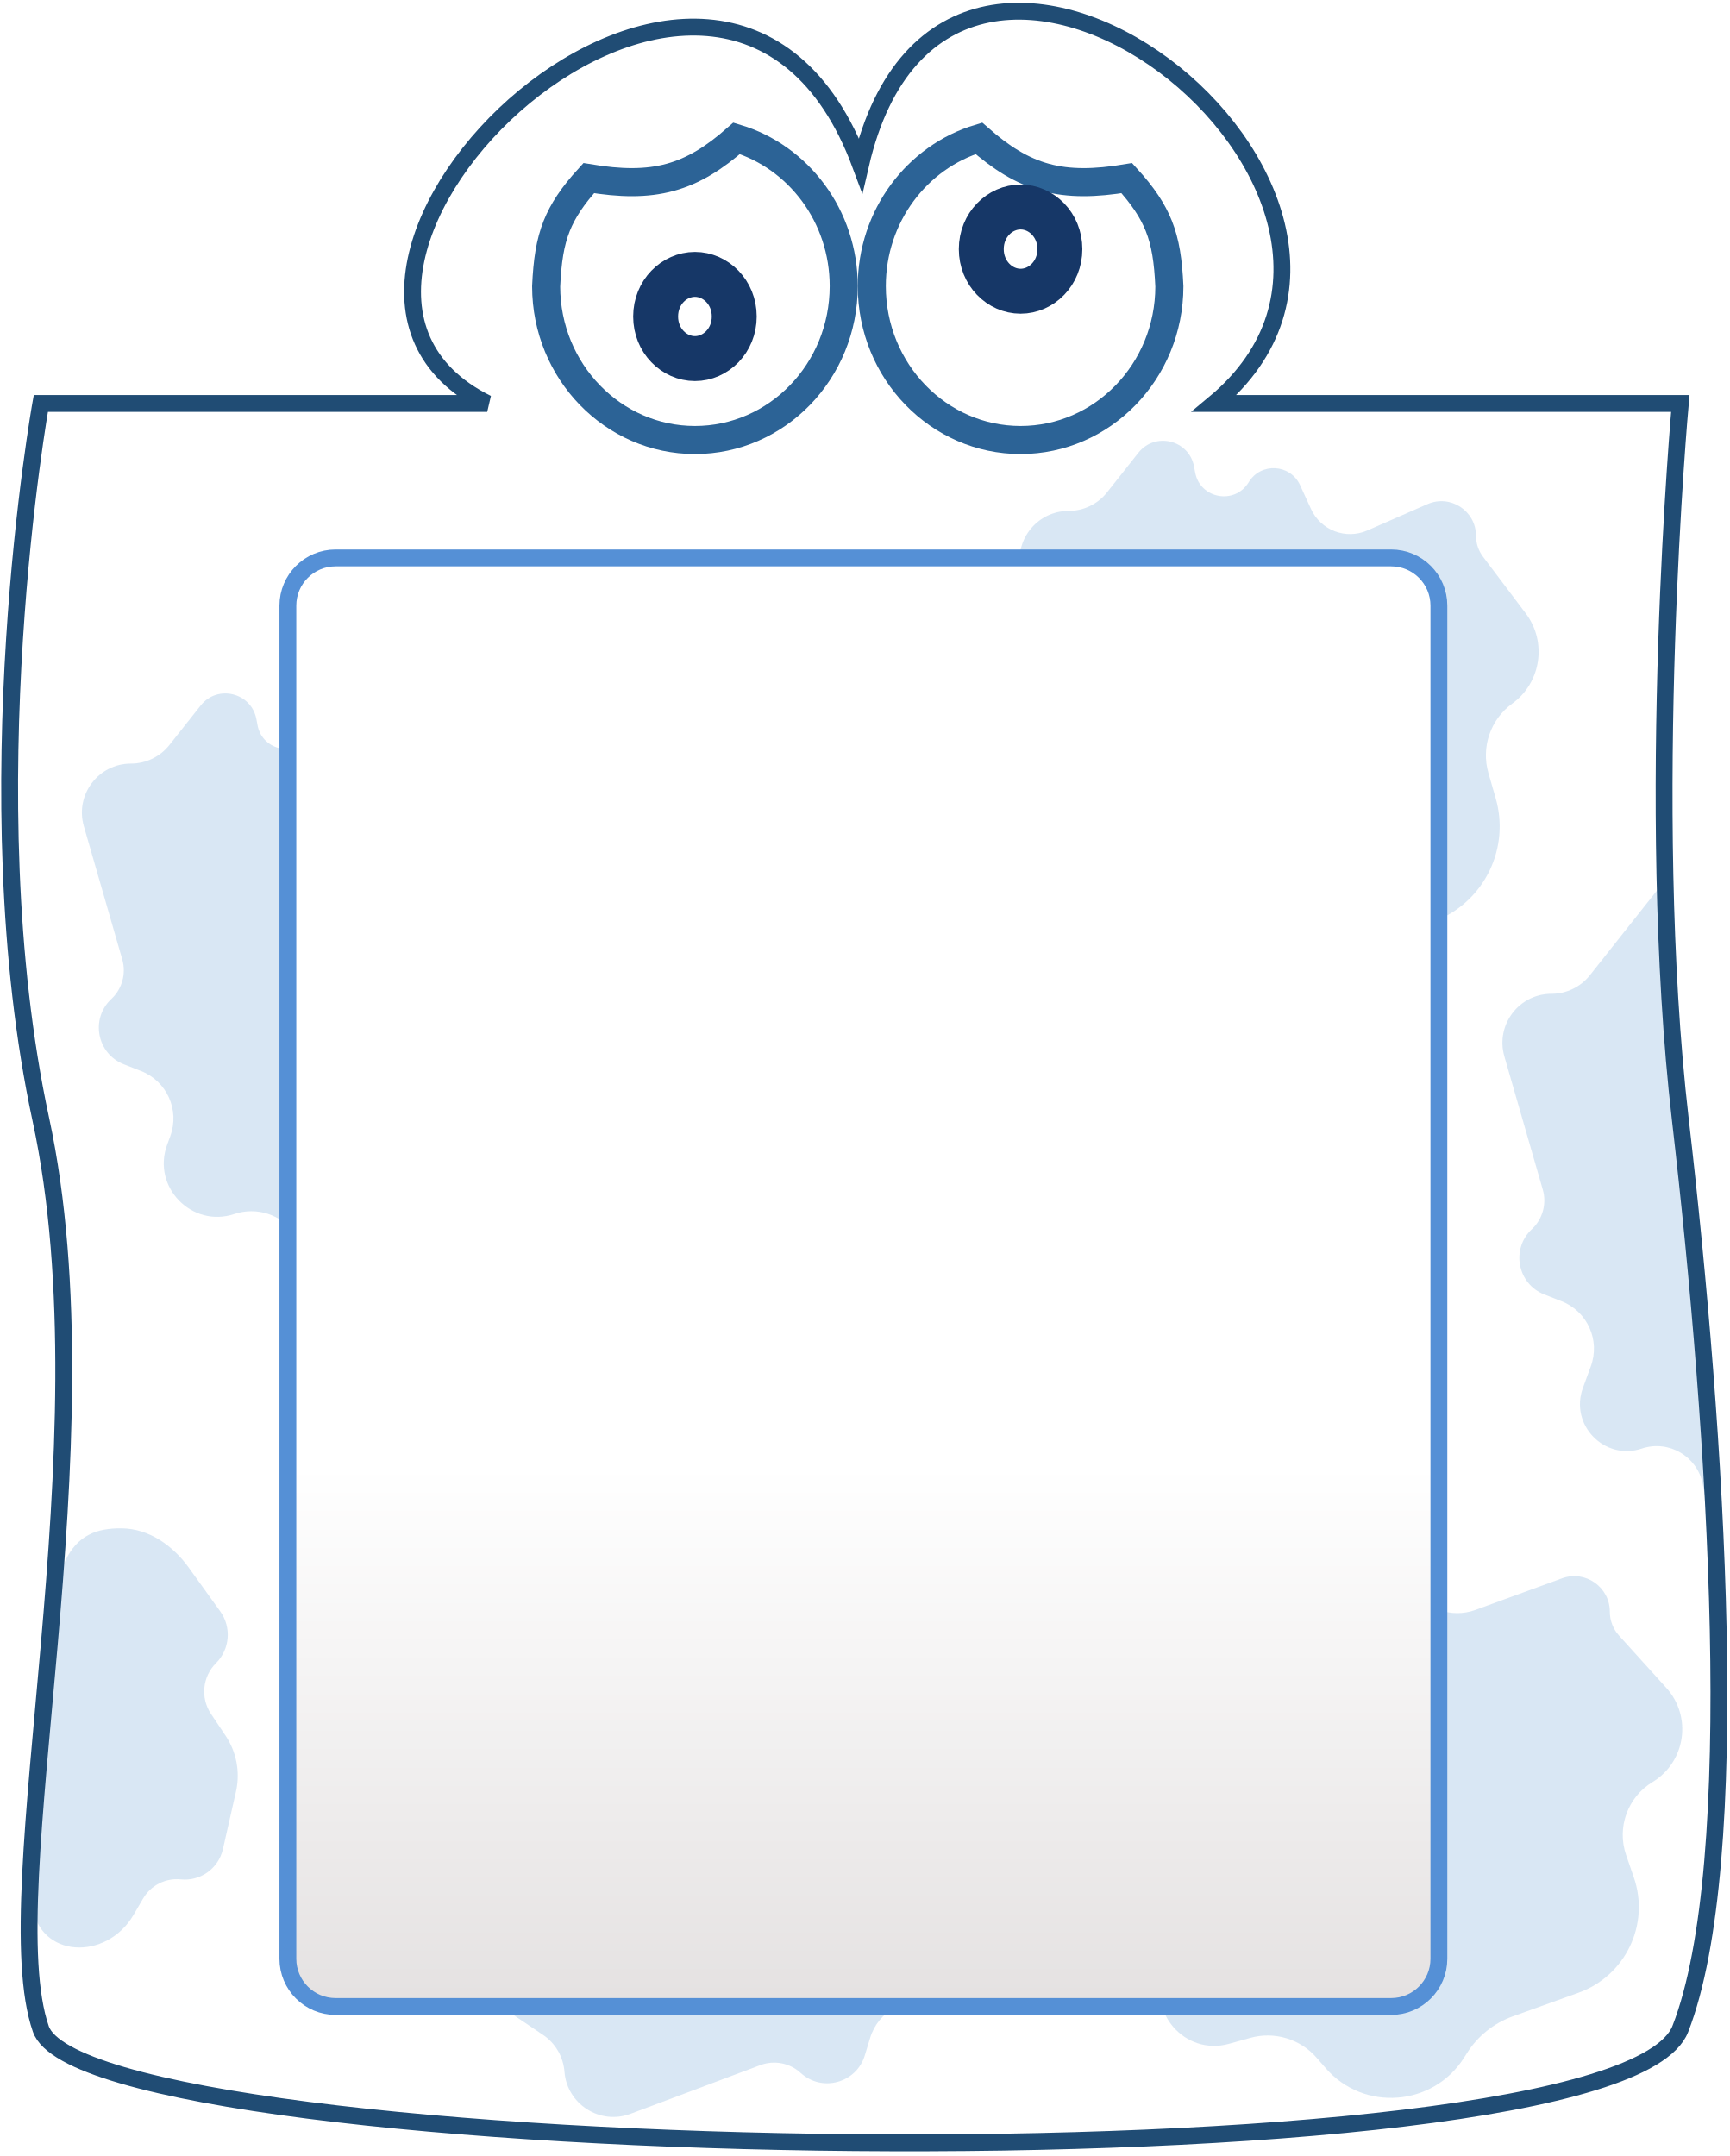
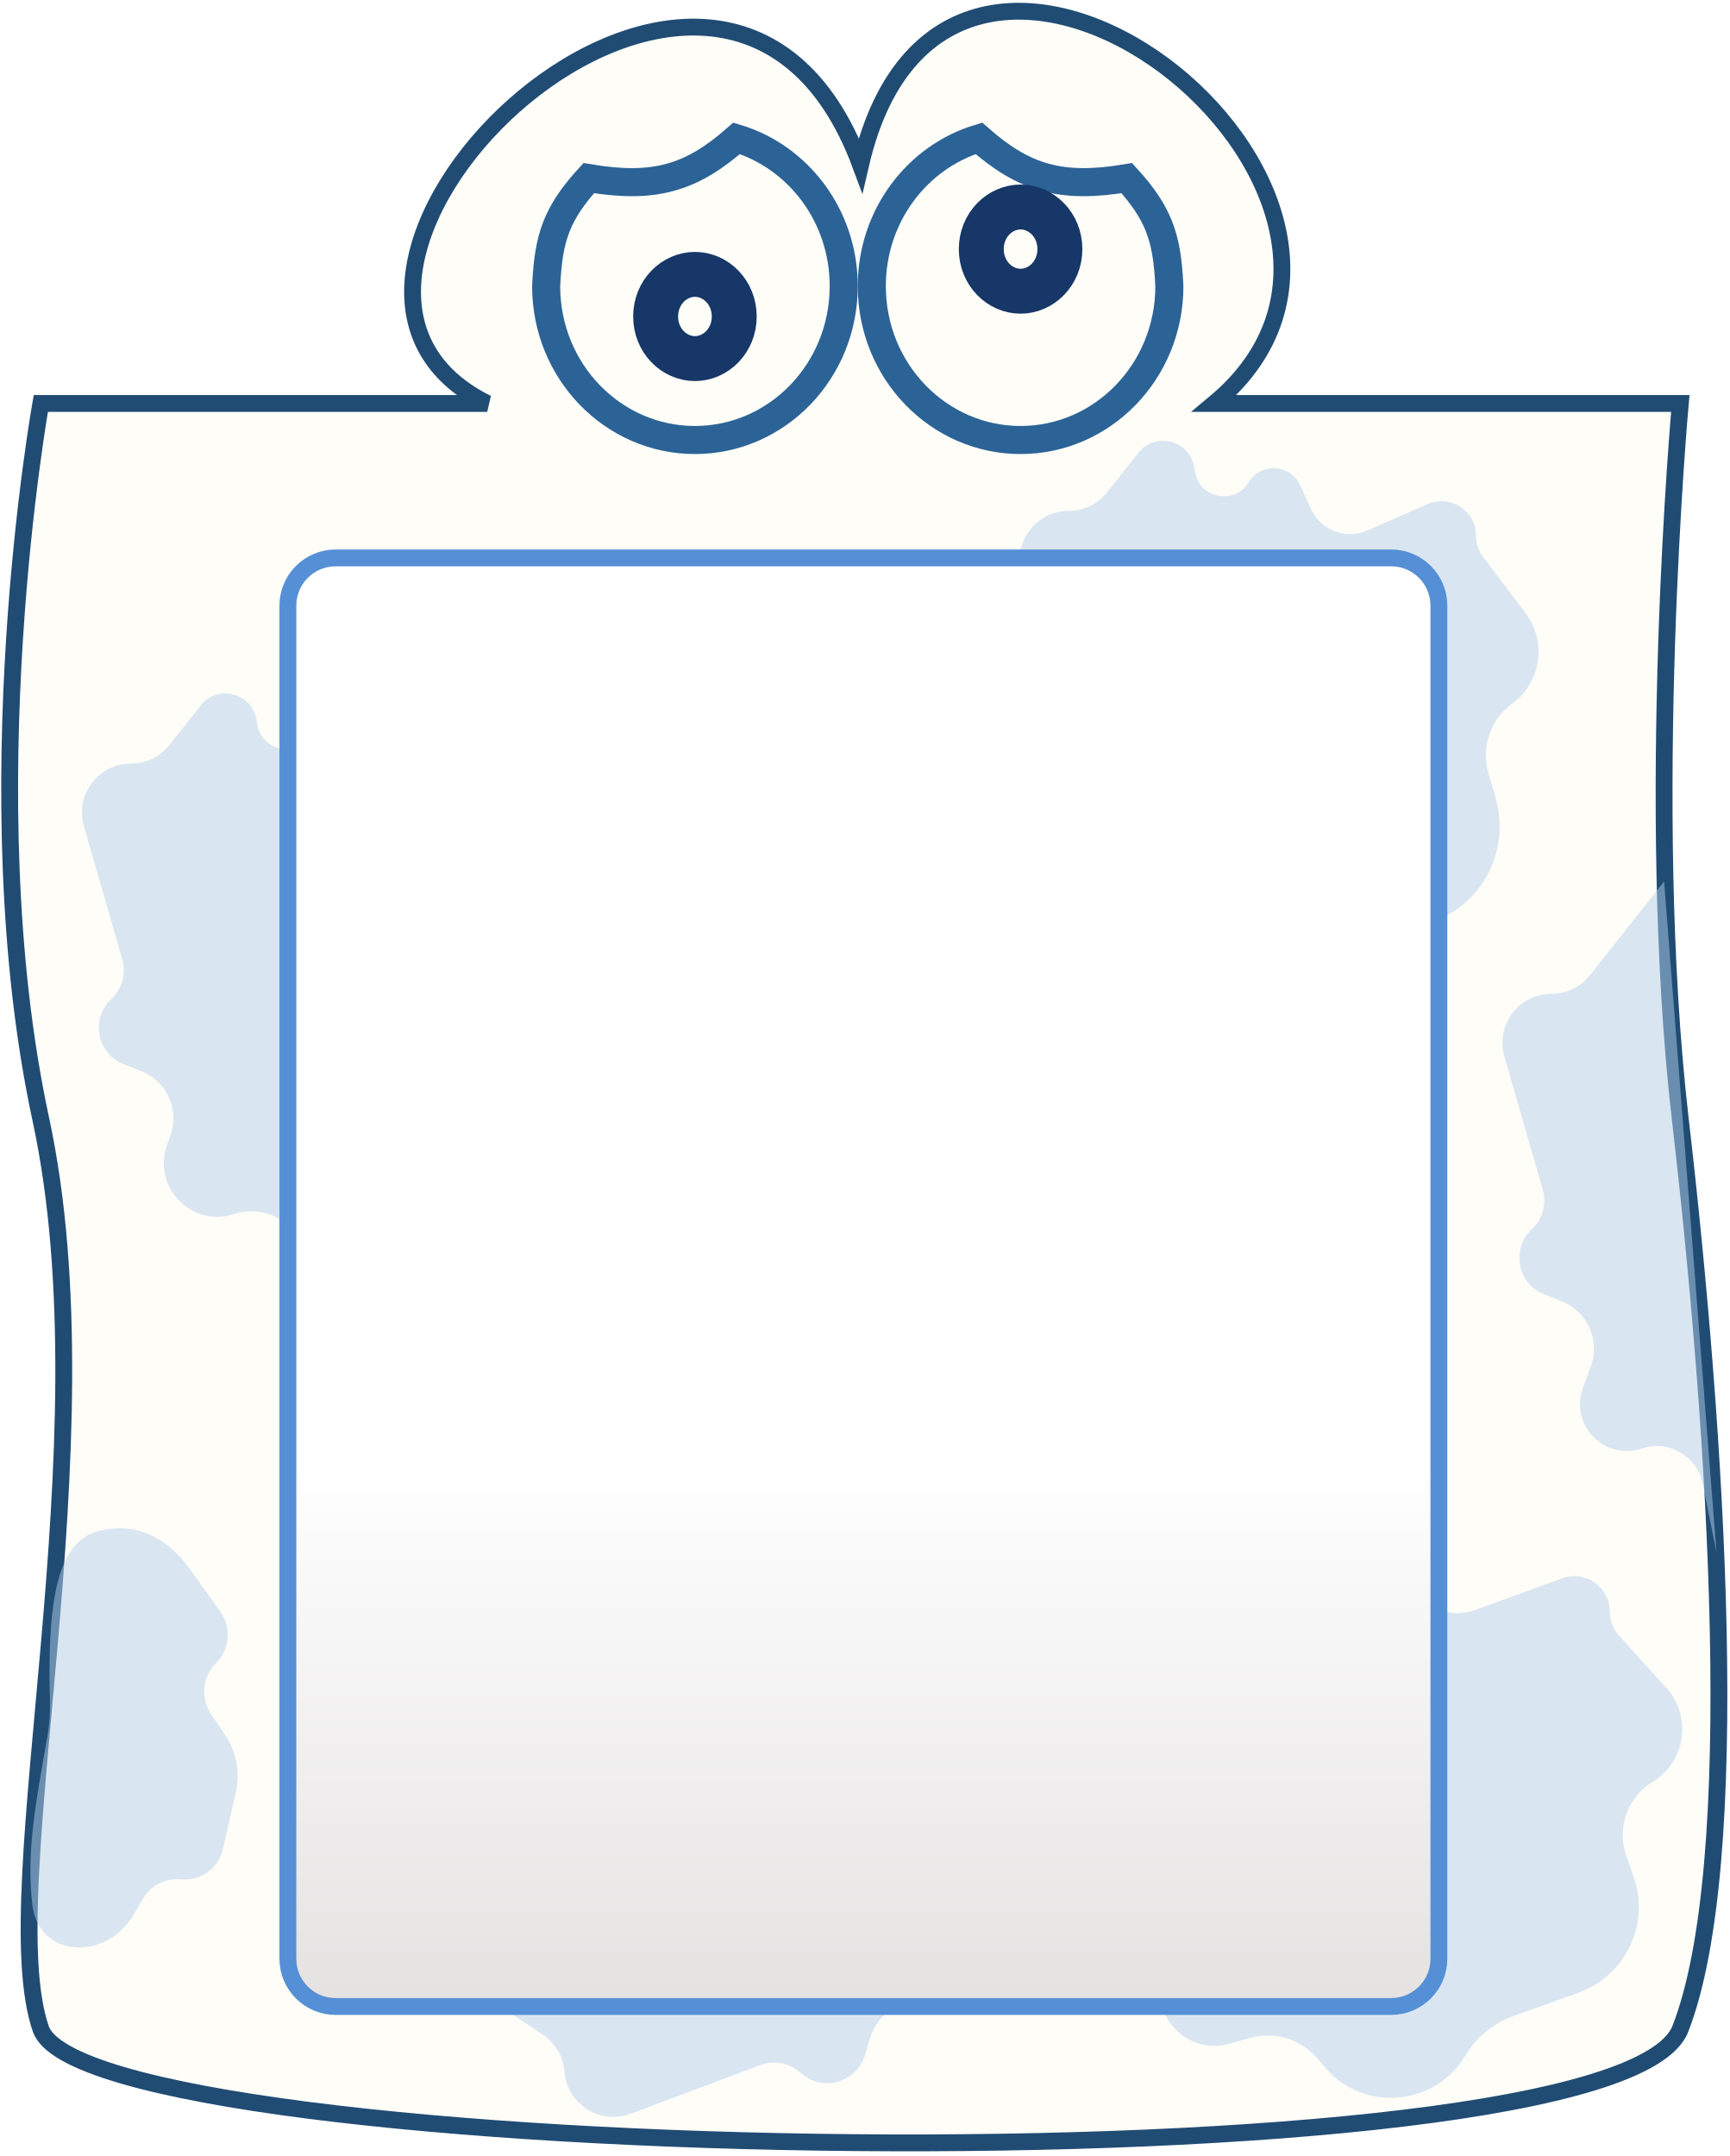
<svg xmlns="http://www.w3.org/2000/svg" width="308" height="384" viewBox="0 0 308 384" fill="none">
+   <path d="M86.772 71.863L7.272 71.864C7.272 71.864 -5.228 141.37 7.272 199.37C19.772 257.37 -1.226 336.87 7.272 361.37C15.771 385.87 287.77 390.87 299.271 361.37C310.772 331.87 305.771 255.37 299.271 199.37C292.771 143.37 299.271 71.864 299.271 71.864L216.271 71.864C260.771 34.866 168.772 -37.629 153.272 29.365C128.772 -36.629 40.272 48.856 86.772 71.863Z" fill="#FFFDF8" stroke="#204C74" stroke-width="3" />
  <path d="M251.342 282.454L249.175 278.515C246.87 274.323 240.986 273.957 238.178 277.83C234.884 282.372 227.773 280.914 226.534 275.441L226.467 275.145C225.291 269.955 218.806 268.17 215.14 272.028L207.781 279.775C205.824 281.834 203.109 283 200.268 283C193.146 283 188.147 290.02 190.477 296.751L197.674 317.544C198.597 320.208 197.72 323.164 195.495 324.895C191.331 328.134 192.477 334.71 197.491 336.349L202.111 337.86C207.258 339.542 209.833 345.296 207.658 350.255L207.425 350.785C204.142 358.27 211.029 366.208 218.903 364.014L222.686 362.96C226.98 361.763 231.581 363.144 234.506 366.508L236.107 368.348C242.887 376.145 255.268 375.195 260.778 366.454L261.262 365.687C263.177 362.65 266.052 360.34 269.431 359.126L281.156 354.912C289.504 351.912 293.888 342.758 290.991 334.374L289.617 330.396C287.925 325.498 289.883 320.084 294.316 317.4C300.228 313.822 301.412 305.742 296.776 300.618L288.355 291.31C287.3 290.145 286.717 288.63 286.717 287.059C286.717 282.658 282.341 279.597 278.207 281.107L262.77 286.742C258.424 288.329 253.571 286.508 251.342 282.454Z" fill="#B5D1EB" fill-opacity="0.5" />
  <path d="M233.497 90.656L231.55 86.408C229.815 82.624 224.552 82.324 222.4 85.887C219.939 89.96 213.75 88.844 212.868 84.168L212.662 83.078C211.771 78.354 205.738 76.868 202.755 80.636L197.173 87.688C195.516 89.78 192.994 91 190.325 91C184.514 91 180.324 96.57 181.934 102.154L188.777 125.876C189.507 128.406 188.754 131.132 186.829 132.928C183.068 136.439 184.257 142.673 189.047 144.553L192.127 145.761C196.718 147.562 199.032 152.698 197.339 157.33L196.764 158.903C194.021 166.406 201.168 173.754 208.745 171.22C212.695 169.899 217.047 171.295 219.491 174.668L220.6 176.198C225.871 183.472 236.948 182.677 241.126 174.725L241.959 173.14C243.366 170.461 245.649 168.346 248.427 167.148L256.171 163.809C264.534 160.202 268.912 150.942 266.393 142.19L265.091 137.669C263.766 133.066 265.465 128.125 269.341 125.31C274.492 121.569 275.573 114.33 271.74 109.247L264.126 99.148C263.32 98.079 262.883 96.775 262.883 95.436C262.883 90.986 258.316 88.001 254.241 89.786L243.529 94.479C239.702 96.156 235.238 94.454 233.497 90.656Z" fill="#B5D1EB" fill-opacity="0.5" />
  <path d="M303.252 264.271L305.717 276.5L298.609 185.5L296.383 157L283.173 173.688C281.516 175.78 278.994 177 276.325 177C270.514 177 266.324 182.57 267.934 188.154L274.777 211.876C275.507 214.406 274.754 217.132 272.829 218.928C269.068 222.439 270.257 228.673 275.047 230.553L278.127 231.761C282.718 233.562 285.032 238.698 283.339 243.33L281.921 247.211C279.518 253.783 285.778 260.219 292.415 257.999C297.178 256.406 302.26 259.347 303.252 264.271Z" fill="#B5D1EB" fill-opacity="0.5" />
  <path d="M39.221 286.992L33.619 279.206C30.78 275.261 26.51 272.251 21.65 272.206C12.669 272.124 8.157 277.442 8.896 302.882C8.956 304.933 8.834 306.996 8.481 309.017C6.397 320.937 4.635 329.856 5.769 339.304C6.909 348.803 18.964 349.312 23.788 341.049L25.482 338.149C26.859 335.791 29.487 334.455 32.203 334.732C35.705 335.09 38.923 332.778 39.702 329.345L42.025 319.107C42.804 315.67 42.135 312.065 40.174 309.137L37.575 305.256C35.675 302.419 36.048 298.634 38.466 296.223C40.949 293.748 41.268 289.838 39.221 286.992Z" fill="#B5D1EB" fill-opacity="0.5" />
  <path d="M66.497 135.656L64.55 131.408C62.815 127.623 57.552 127.324 55.4 130.887C52.939 134.96 46.75 133.844 45.868 129.168L45.662 128.078C44.771 123.354 38.738 121.867 35.755 125.637L30.172 132.688C28.516 134.78 25.994 136 23.325 136C17.514 136 13.323 141.57 14.934 147.154L21.777 170.876C22.507 173.406 21.754 176.132 19.829 177.928C16.068 181.439 17.257 187.673 22.047 189.553L25.127 190.761C29.718 192.562 32.032 197.698 30.339 202.33L29.764 203.903C27.021 211.406 34.168 218.754 41.745 216.22C45.696 214.899 50.047 216.295 52.491 219.668L53.6 221.198C58.871 228.472 69.948 227.677 74.126 219.725L74.959 218.14C76.366 215.461 78.649 213.346 81.427 212.148L89.171 208.809C97.534 205.202 101.912 195.942 99.393 187.19L98.091 182.669C96.766 178.066 98.465 173.125 102.341 170.31C107.492 166.569 108.573 159.33 104.74 154.247L97.126 144.148C96.32 143.079 95.883 141.775 95.883 140.435C95.883 135.986 91.316 133.001 87.241 134.786L76.529 139.479C72.702 141.156 68.237 139.454 66.497 135.656Z" fill="#B5D1EB" fill-opacity="0.5" />
  <path d="M96.832 325.968L92.749 328.24C89.111 330.264 89.221 335.534 92.941 337.403C97.193 339.539 96.562 345.796 91.969 347.039L90.898 347.329C86.258 348.585 85.245 354.715 89.235 357.397L96.699 362.413C98.914 363.902 100.327 366.321 100.534 368.982C100.986 374.776 106.866 378.52 112.307 376.48L135.425 367.812C137.891 366.887 140.666 367.426 142.607 369.205C146.4 372.682 152.523 371.011 154.024 366.089L154.989 362.925C156.427 358.208 161.368 355.501 166.118 356.829L167.73 357.279C175.424 359.43 182.194 351.733 179.078 344.377C177.453 340.541 178.507 336.094 181.68 333.395L183.119 332.17C189.96 326.349 188.306 315.367 180.052 311.821L178.407 311.114C175.628 309.92 173.342 307.808 171.931 305.131L167.999 297.671C163.753 289.614 154.18 285.969 145.65 289.162L141.245 290.811C136.758 292.491 131.701 291.182 128.592 287.537C124.462 282.692 117.161 282.177 112.391 286.394L102.916 294.771C101.912 295.658 100.646 296.194 99.311 296.299C94.875 296.645 92.254 301.43 94.351 305.354L99.863 315.668C101.832 319.354 100.484 323.937 96.832 325.968Z" fill="#B5D1EB" fill-opacity="0.5" />
-   <path d="M86.772 71.863L7.272 71.864C7.272 71.864 -5.228 141.37 7.272 199.37C19.772 257.37 -1.226 336.87 7.272 361.37C15.771 385.87 287.77 390.87 299.271 361.37C310.772 331.87 305.771 255.37 299.271 199.37C292.771 143.37 299.271 71.864 299.271 71.864L216.271 71.864C260.771 34.866 168.772 -37.629 153.272 29.365C128.772 -36.629 40.272 48.856 86.772 71.863Z" stroke="#204C74" stroke-width="3" />
  <path d="M150.271 50.96C150.271 66.171 138.335 78.369 123.771 78.369C109.226 78.369 97.301 66.201 97.272 51.016C97.48 46.469 97.968 43.209 99.156 40.234C100.236 37.53 101.958 34.905 104.858 31.724C110.506 32.666 115.1 32.75 119.36 31.585C123.605 30.425 127.272 28.092 131.195 24.64C142.176 27.949 150.271 38.445 150.271 50.96Z" stroke="#2C6396" stroke-width="5" />
  <path d="M130.771 56.369C130.771 60.681 127.472 63.869 123.771 63.869C120.071 63.869 116.771 60.681 116.771 56.369C116.771 52.058 120.071 48.869 123.771 48.869C127.472 48.869 130.771 52.058 130.771 56.369Z" stroke="#163767" stroke-width="8" />
  <path d="M155.271 50.96C155.271 66.171 167.208 78.369 181.771 78.369C196.317 78.369 208.242 66.201 208.271 51.016C208.063 46.469 207.575 43.209 206.387 40.234C205.307 37.53 203.585 34.905 200.685 31.724C195.037 32.666 190.443 32.75 186.183 31.585C181.938 30.425 178.271 28.092 174.348 24.64C163.367 27.949 155.271 38.445 155.271 50.96Z" stroke="#2C6396" stroke-width="5" />
  <path d="M174.771 44.369C174.771 48.681 178.071 51.869 181.771 51.869C185.472 51.869 188.771 48.681 188.771 44.369C188.771 40.058 185.472 36.869 181.771 36.869C178.071 36.869 174.771 40.058 174.771 44.369Z" stroke="#163767" stroke-width="8" />
-   <rect x="51.272" y="99.369" width="205" height="258" rx="8.5" fill="url(#paint0_linear_1518_14342)" stroke="#5590D6" stroke-width="3" />
+   <rect x="51.272" y="99.369" width="205" height="258" rx="8.5" fill="url(#paint0_linear_2027_14551)" stroke="#5590D6" stroke-width="3" />
  <defs>
-     <linearGradient id="paint0_linear_1518_14342" x1="153.771" y1="97.869" x2="153.771" y2="358.869" gradientUnits="userSpaceOnUse">
+     <linearGradient id="paint0_linear_2027_14551" x1="153.771" y1="97.869" x2="153.771" y2="358.869" gradientUnits="userSpaceOnUse">
      <stop offset="0.625" stop-color="white" />
      <stop offset="1" stop-color="#E4E1E1" />
    </linearGradient>
  </defs>
</svg>
